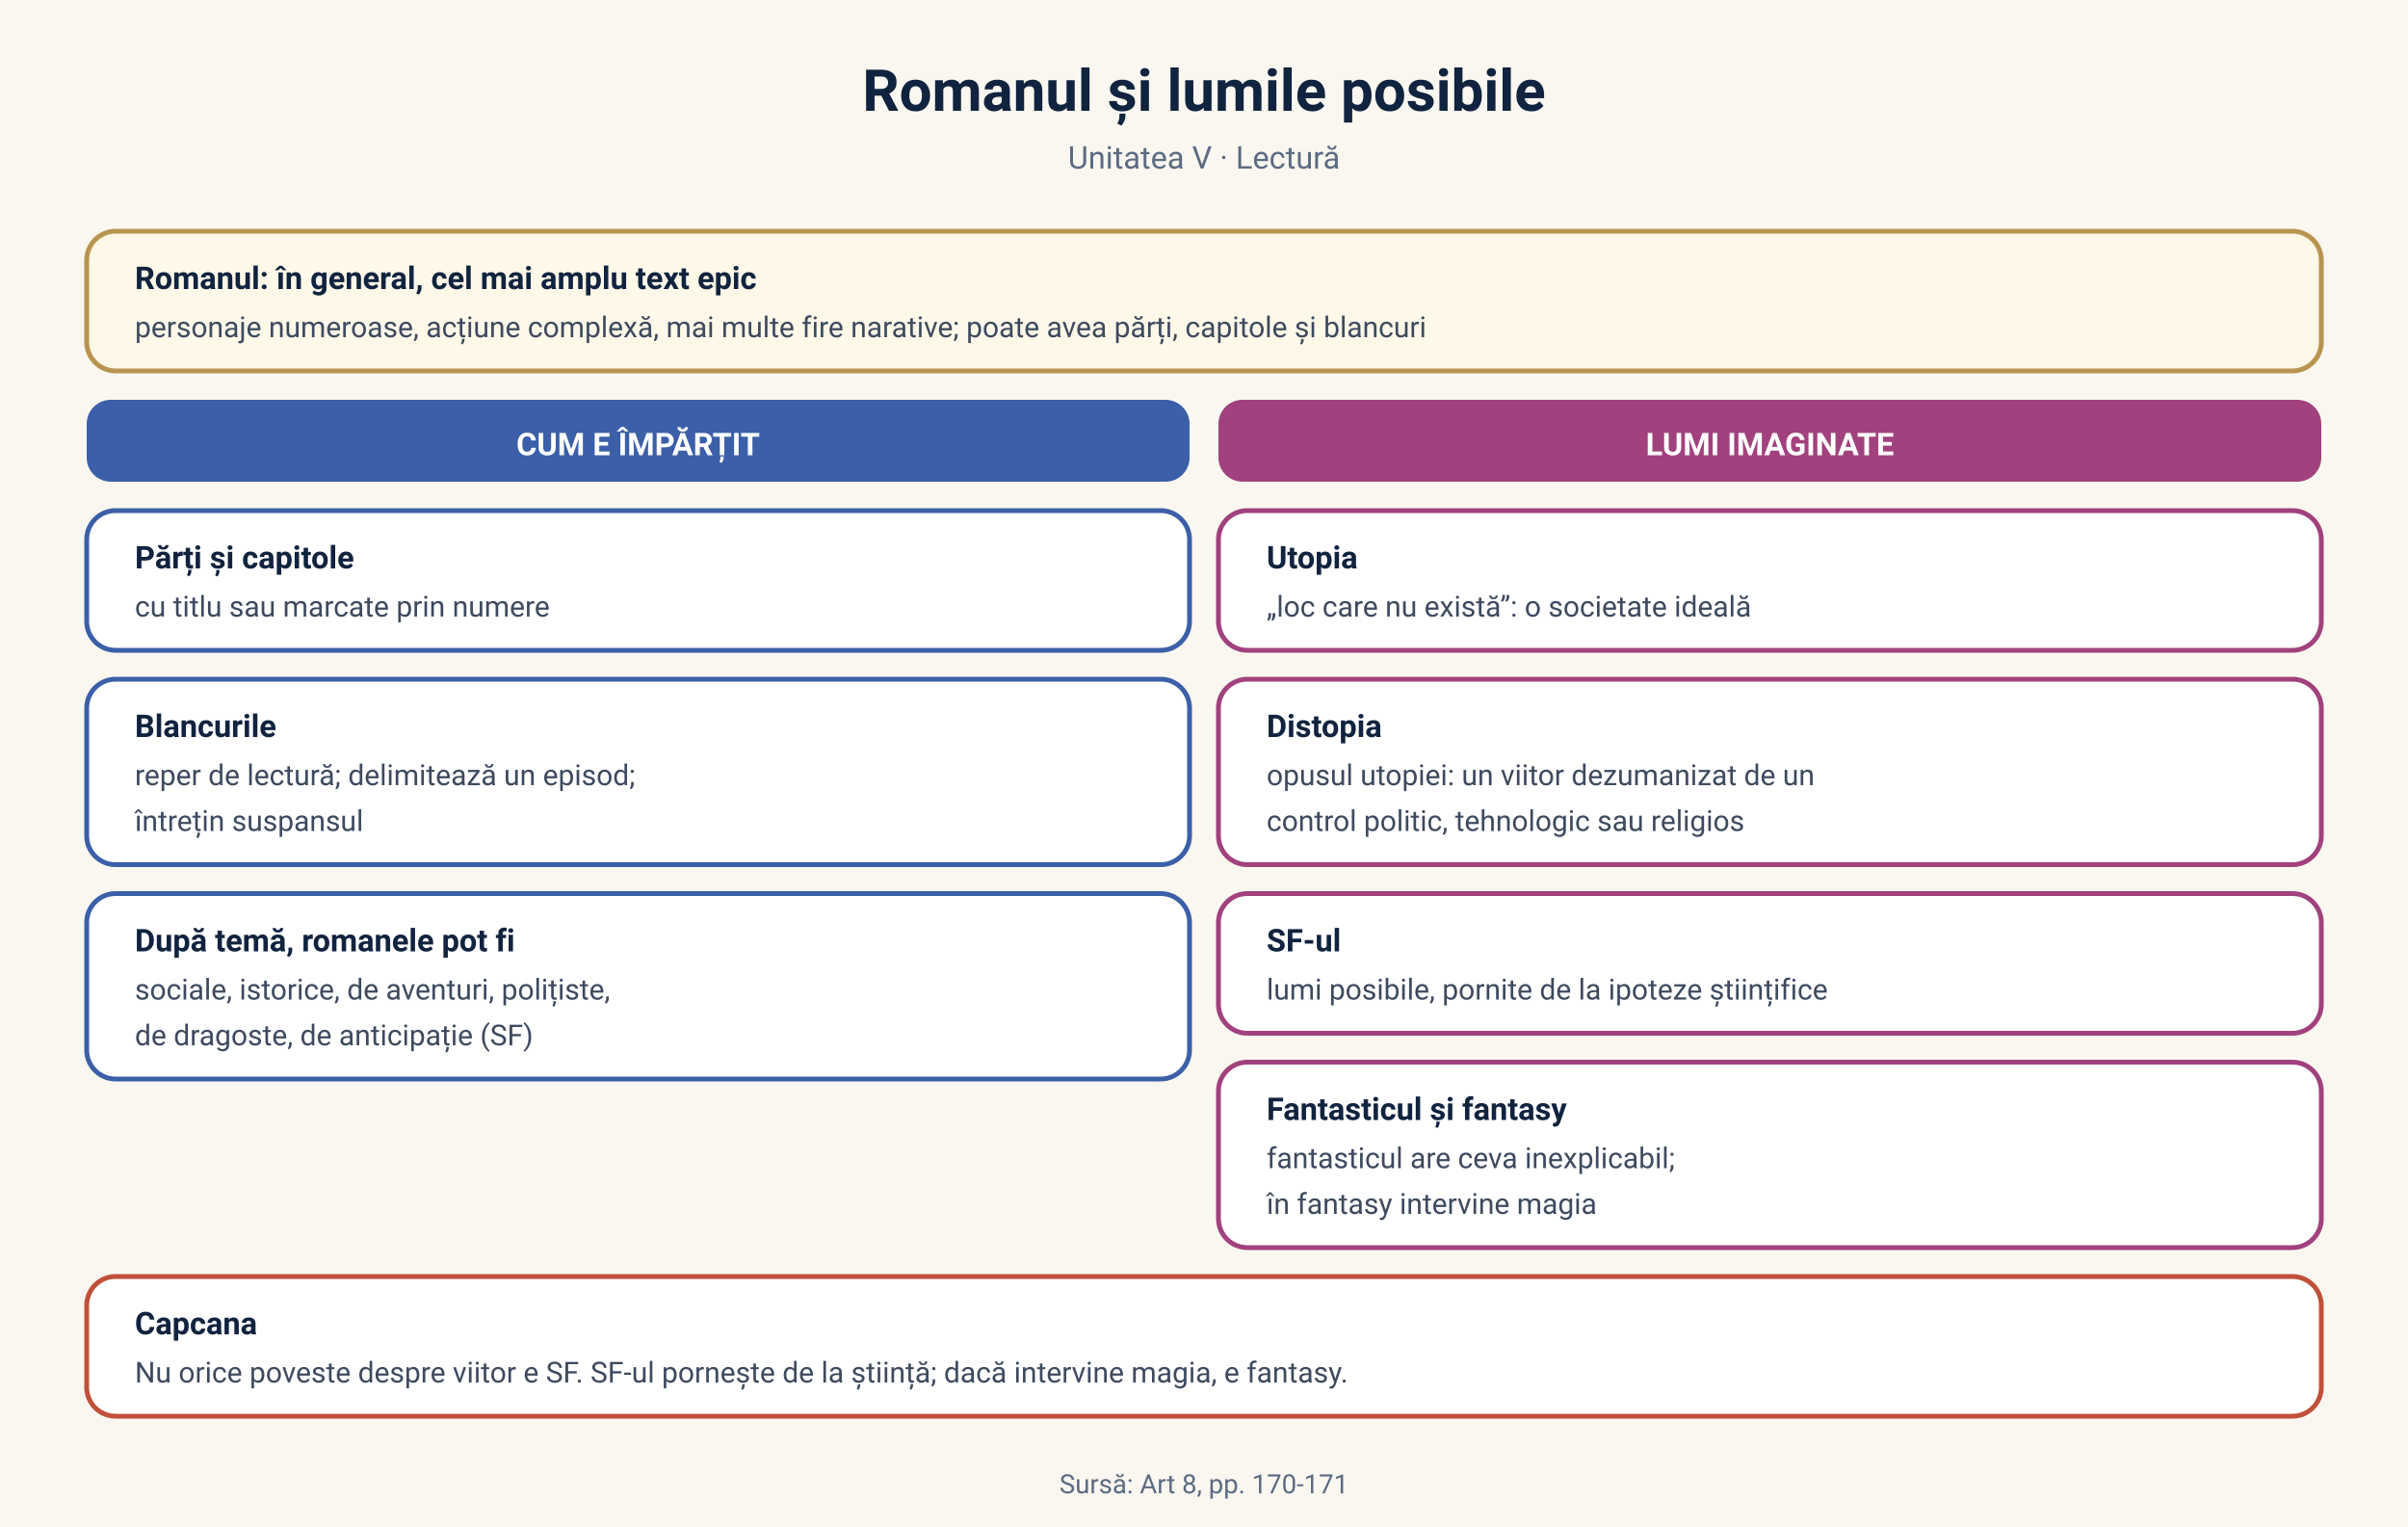
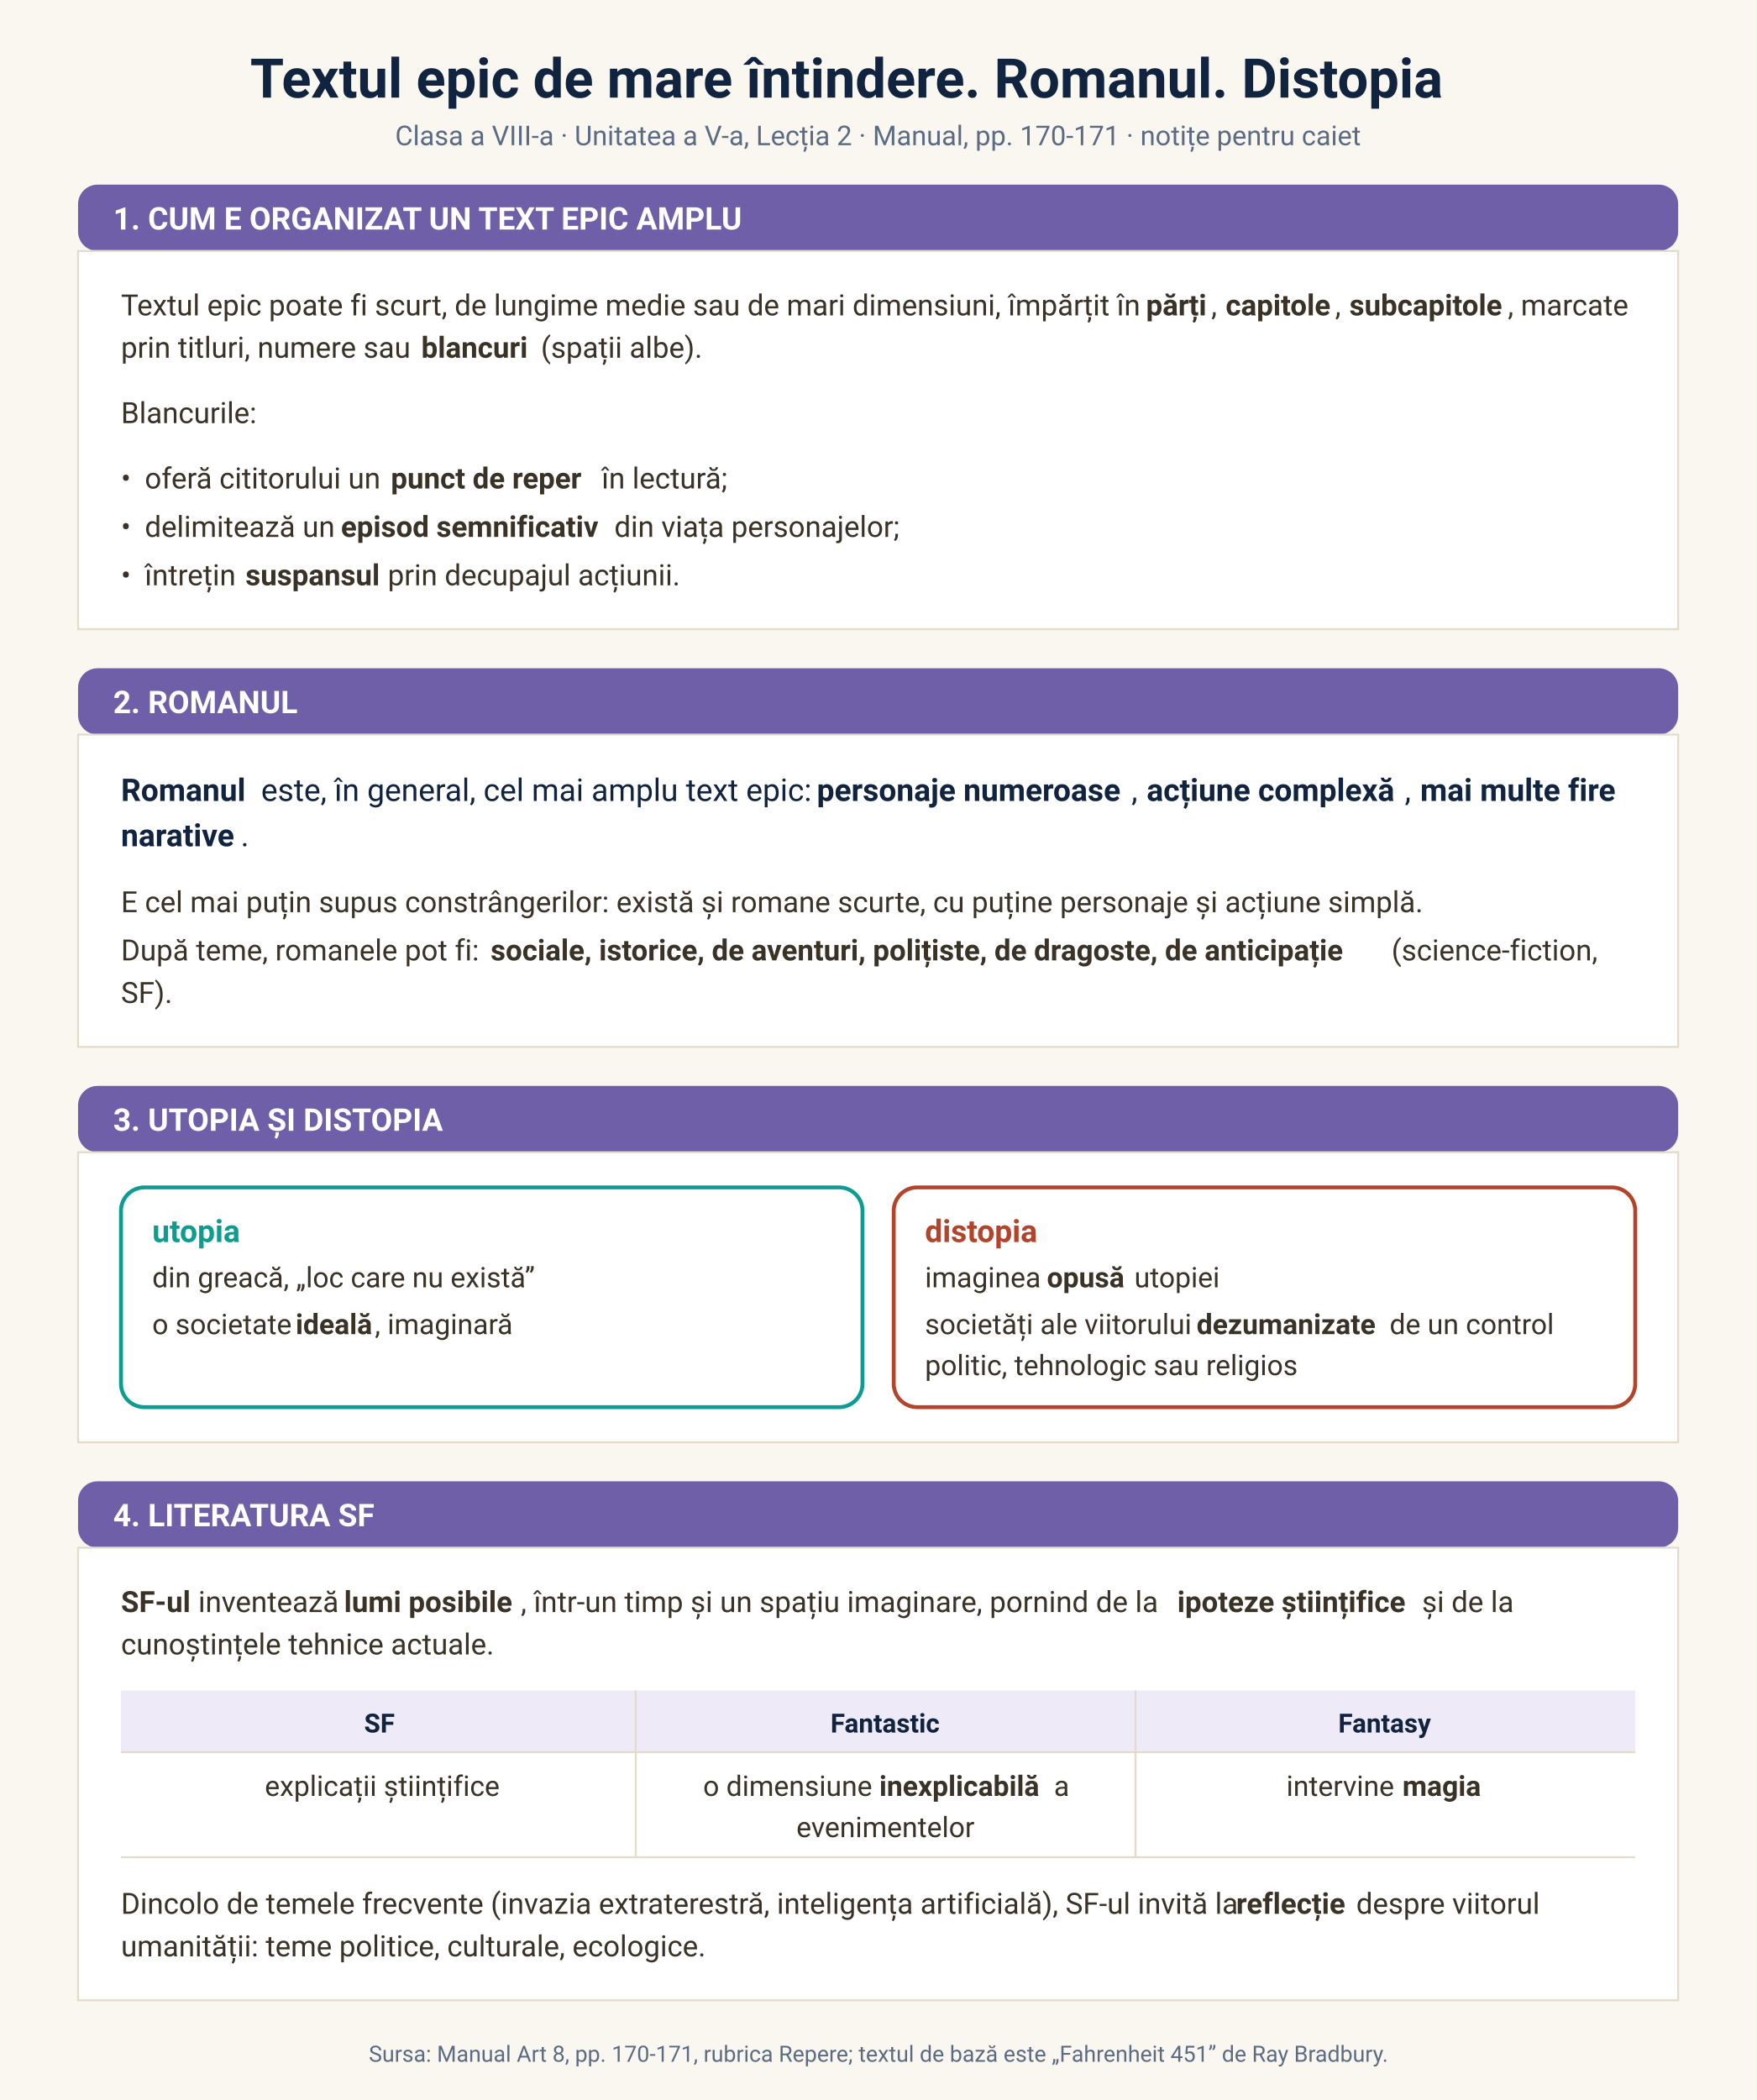
- <svg xmlns="http://www.w3.org/2000/svg" viewBox="0 0 1000 634" font-family="'Segoe UI', 'Plus Jakarta Sans', -apple-system, Roboto, sans-serif">
-   <rect width="1000" height="634" fill="#faf7f0" />
-   <text x="500" y="46" text-anchor="middle" font-size="24" font-weight="700" fill="#10233f">Romanul și lumile posibile</text>
-   <text x="500" y="70" text-anchor="middle" font-size="13" fill="#5b6b83">Unitatea V · Lectură</text>
-   <rect x="36" y="96" width="928" height="58" rx="12" fill="#fef8e9" stroke="#b8944f" stroke-width="2" />
-   <text x="56" y="120" font-size="13" font-weight="700" fill="#10233f">Romanul: în general, cel mai amplu text epic</text>
-   <text x="56" y="140" font-size="12" fill="#3d4a5f">personaje numeroase, acțiune complexă, mai multe fire narative; poate avea părți, capitole și blancuri</text>
-   <rect x="36" y="166" width="458" height="34" rx="10" fill="#3b5fa8" />
-   <text x="265" y="189" text-anchor="middle" font-size="13" font-weight="700" fill="#ffffff">CUM E ÎMPĂRȚIT</text>
-   <rect x="36" y="212" width="458" height="58" rx="12" fill="#ffffff" stroke="#3b5fa8" stroke-width="2" />
-   <text x="56" y="236" font-size="13" font-weight="700" fill="#10233f">Părți și capitole</text>
-   <text x="56" y="256" font-size="12" fill="#3d4a5f">cu titlu sau marcate prin numere</text>
-   <rect x="36" y="282" width="458" height="77" rx="12" fill="#ffffff" stroke="#3b5fa8" stroke-width="2" />
-   <text x="56" y="306" font-size="13" font-weight="700" fill="#10233f">Blancurile</text>
-   <text x="56" y="326" font-size="12" fill="#3d4a5f">reper de lectură; delimitează un episod;</text>
-   <text x="56" y="345" font-size="12" fill="#3d4a5f">întrețin suspansul</text>
-   <rect x="36" y="371" width="458" height="77" rx="12" fill="#ffffff" stroke="#3b5fa8" stroke-width="2" />
-   <text x="56" y="395" font-size="13" font-weight="700" fill="#10233f">După temă, romanele pot fi</text>
-   <text x="56" y="415" font-size="12" fill="#3d4a5f">sociale, istorice, de aventuri, polițiste,</text>
-   <text x="56" y="434" font-size="12" fill="#3d4a5f">de dragoste, de anticipație (SF)</text>
-   <rect x="506" y="166" width="458" height="34" rx="10" fill="#a1417e" />
-   <text x="735" y="189" text-anchor="middle" font-size="13" font-weight="700" fill="#ffffff">LUMI IMAGINATE</text>
-   <rect x="506" y="212" width="458" height="58" rx="12" fill="#ffffff" stroke="#a1417e" stroke-width="2" />
-   <text x="526" y="236" font-size="13" font-weight="700" fill="#10233f">Utopia</text>
-   <text x="526" y="256" font-size="12" fill="#3d4a5f">„loc care nu există”: o societate ideală</text>
-   <rect x="506" y="282" width="458" height="77" rx="12" fill="#ffffff" stroke="#a1417e" stroke-width="2" />
-   <text x="526" y="306" font-size="13" font-weight="700" fill="#10233f">Distopia</text>
-   <text x="526" y="326" font-size="12" fill="#3d4a5f">opusul utopiei: un viitor dezumanizat de un</text>
-   <text x="526" y="345" font-size="12" fill="#3d4a5f">control politic, tehnologic sau religios</text>
-   <rect x="506" y="371" width="458" height="58" rx="12" fill="#ffffff" stroke="#a1417e" stroke-width="2" />
-   <text x="526" y="395" font-size="13" font-weight="700" fill="#10233f">SF-ul</text>
-   <text x="526" y="415" font-size="12" fill="#3d4a5f">lumi posibile, pornite de la ipoteze științifice</text>
-   <rect x="506" y="441" width="458" height="77" rx="12" fill="#ffffff" stroke="#a1417e" stroke-width="2" />
-   <text x="526" y="465" font-size="13" font-weight="700" fill="#10233f">Fantasticul și fantasy</text>
-   <text x="526" y="485" font-size="12" fill="#3d4a5f">fantasticul are ceva inexplicabil;</text>
-   <text x="526" y="504" font-size="12" fill="#3d4a5f">în fantasy intervine magia</text>
-   <rect x="36" y="530" width="928" height="58" rx="12" fill="#ffffff" stroke="#c1503a" stroke-width="2" />
-   <text x="56" y="554" font-size="13" font-weight="700" fill="#10233f">Capcana</text>
-   <text x="56" y="574" font-size="12" fill="#3d4a5f">Nu orice poveste despre viitor e SF. SF-ul pornește de la știință; dacă intervine magia, e fantasy.</text>
-   <text x="500" y="620" text-anchor="middle" font-size="11" fill="#5b6b83">Sursă: Art 8, pp. 170-171</text>
+ <svg xmlns="http://www.w3.org/2000/svg" viewBox="0 0 900 1076" font-family="'Segoe UI', 'Plus Jakarta Sans', -apple-system, Roboto, sans-serif">
+   <rect width="900" height="1076" fill="#faf7f0" />
+   <text x="128.2" y="50.0" font-size="28" fill="#10233f" font-weight="700" textLength="645.4" lengthAdjust="spacing">Textul epic de mare întindere. Romanul. Distopia</text>
+   <text x="202.5" y="74.4" font-size="14" fill="#5b6b83" textLength="495.0" lengthAdjust="spacing">Clasa a VIII-a · Unitatea a V-a, Lecția 2 · Manual, pp. 170-171 · notițe pentru caiet</text>
+   <rect x="40" y="94.6" width="820" height="34" rx="10" fill="#6f5ea8" />
+   <text x="58" y="117.6" font-size="16" font-weight="700" fill="#ffffff">1. CUM E ORGANIZAT UN TEXT EPIC AMPLU</text>
+   <rect x="40" y="128.6" width="820" height="193.8" fill="#ffffff" stroke="#e3dccb" />
+   <text x="62.0" y="161.6" font-size="15" fill="#3a3226" textLength="521.2" lengthAdjust="spacing">Textul epic poate fi scurt, de lungime medie sau de mari dimensiuni, împărțit în</text>
+   <text x="587.3" y="161.6" font-size="15" fill="#3a3226" font-weight="700" textLength="33.4" lengthAdjust="spacing">părți</text>
+   <text x="620.7" y="161.6" font-size="15" fill="#3a3226" textLength="3.3" lengthAdjust="spacing">,</text>
+   <text x="628.1" y="161.6" font-size="15" fill="#3a3226" font-weight="700" textLength="56.1" lengthAdjust="spacing">capitole</text>
+   <text x="684.2" y="161.6" font-size="15" fill="#3a3226" textLength="3.3" lengthAdjust="spacing">,</text>
+   <text x="691.5" y="161.6" font-size="15" fill="#3a3226" font-weight="700" textLength="81.2" lengthAdjust="spacing">subcapitole</text>
+   <text x="772.7" y="161.6" font-size="15" fill="#3a3226" textLength="60.6" lengthAdjust="spacing">, marcate</text>
+   <text x="62.0" y="183.3" font-size="15" fill="#3a3226" textLength="149.8" lengthAdjust="spacing">prin titluri, numere sau</text>
+   <text x="215.9" y="183.3" font-size="15" fill="#3a3226" font-weight="700" textLength="57.3" lengthAdjust="spacing">blancuri</text>
+   <text x="277.2" y="183.3" font-size="15" fill="#3a3226" textLength="79.3" lengthAdjust="spacing">(spații albe).</text>
+   <text x="62.0" y="216.8" font-size="15" fill="#3a3226" textLength="67.3" lengthAdjust="spacing">Blancurile:</text>
+   <text x="62.0" y="250.3" font-size="15" fill="#3a3226">•</text>
+   <text x="74.2" y="250.3" font-size="15" fill="#3a3226" textLength="122.1" lengthAdjust="spacing">oferă cititorului un</text>
+   <text x="200.3" y="250.3" font-size="15" fill="#3a3226" font-weight="700" textLength="104.0" lengthAdjust="spacing">punct de reper</text>
+   <text x="308.3" y="250.3" font-size="15" fill="#3a3226" textLength="64.3" lengthAdjust="spacing">în lectură;</text>
+   <text x="62.0" y="275.1" font-size="15" fill="#3a3226">•</text>
+   <text x="74.2" y="275.1" font-size="15" fill="#3a3226" textLength="96.4" lengthAdjust="spacing">delimitează un</text>
+   <text x="174.7" y="275.1" font-size="15" fill="#3a3226" font-weight="700" textLength="136.1" lengthAdjust="spacing">episod semnificativ</text>
+   <text x="314.8" y="275.1" font-size="15" fill="#3a3226" textLength="146.0" lengthAdjust="spacing">din viața personajelor;</text>
+   <text x="62.0" y="299.9" font-size="15" fill="#3a3226">•</text>
+   <text x="74.2" y="299.9" font-size="15" fill="#3a3226" textLength="47.5" lengthAdjust="spacing">întrețin</text>
+   <text x="125.8" y="299.9" font-size="15" fill="#3a3226" font-weight="700" textLength="68.8" lengthAdjust="spacing">suspansul</text>
+   <text x="198.7" y="299.9" font-size="15" fill="#3a3226" textLength="149.5" lengthAdjust="spacing">prin decupajul acțiunii.</text>
+   <rect x="40" y="342.4" width="820" height="34" rx="10" fill="#6f5ea8" />
+   <text x="58" y="365.4" font-size="16" font-weight="700" fill="#ffffff">2. ROMANUL</text>
+   <rect x="40" y="376.4" width="820" height="160.0" fill="#ffffff" stroke="#e3dccb" />
+   <text x="62.0" y="410.4" font-size="16" fill="#10233f" font-weight="700" textLength="67.5" lengthAdjust="spacing">Romanul</text>
+   <text x="133.8" y="410.4" font-size="16" fill="#10233f" textLength="280.5" lengthAdjust="spacing">este, în general, cel mai amplu text epic:</text>
+   <text x="418.6" y="410.4" font-size="16" fill="#10233f" font-weight="700" textLength="161.1" lengthAdjust="spacing">personaje numeroase</text>
+   <text x="579.8" y="410.4" font-size="16" fill="#10233f" textLength="3.5" lengthAdjust="spacing">,</text>
+   <text x="587.6" y="410.4" font-size="16" fill="#10233f" font-weight="700" textLength="132.3" lengthAdjust="spacing">acțiune complexă</text>
+   <text x="719.9" y="410.4" font-size="16" fill="#10233f" textLength="3.5" lengthAdjust="spacing">,</text>
+   <text x="727.8" y="410.4" font-size="16" fill="#10233f" font-weight="700" textLength="106.2" lengthAdjust="spacing">mai multe fire</text>
+   <text x="62.0" y="433.6" font-size="16" fill="#10233f" font-weight="700" textLength="61.4" lengthAdjust="spacing">narative</text>
+   <text x="123.4" y="433.6" font-size="16" fill="#10233f" textLength="3.5" lengthAdjust="spacing">.</text>
+   <text x="62.0" y="467.4" font-size="15" fill="#3a3226" textLength="656.0" lengthAdjust="spacing">E cel mai puțin supus constrângerilor: există și romane scurte, cu puține personaje și acțiune simplă.</text>
+   <text x="62.0" y="492.1" font-size="15" fill="#3a3226" textLength="185.4" lengthAdjust="spacing">După teme, romanele pot fi:</text>
+   <text x="251.4" y="492.1" font-size="15" fill="#3a3226" font-weight="700" textLength="457.6" lengthAdjust="spacing">sociale, istorice, de aventuri, polițiste, de dragoste, de anticipație</text>
+   <text x="713.1" y="492.1" font-size="15" fill="#3a3226" textLength="102.9" lengthAdjust="spacing">(science-fiction,</text>
+   <text x="62.0" y="513.9" font-size="15" fill="#3a3226" textLength="23.1" lengthAdjust="spacing">SF).</text>
+   <rect x="40" y="556.4" width="820" height="34" rx="10" fill="#6f5ea8" />
+   <text x="58" y="579.4" font-size="16" font-weight="700" fill="#ffffff">3. UTOPIA ȘI DISTOPIA</text>
+   <rect x="40" y="590.4" width="820" height="148.6" fill="#ffffff" stroke="#e3dccb" />
+   <rect x="62.0" y="608.4" width="380.0" height="112.6" rx="12" fill="#ffffff" stroke="#0d9c92" stroke-width="2" />
+   <text x="78.0" y="636.4" font-size="16" fill="#0d9c92" font-weight="700" textLength="48.8" lengthAdjust="spacing">utopia</text>
+   <text x="78.0" y="659.6" font-size="14.5" fill="#3a3226" textLength="194.7" lengthAdjust="spacing">din greacă, „loc care nu există”</text>
+   <text x="78.0" y="683.6" font-size="14.5" fill="#3a3226" textLength="69.6" lengthAdjust="spacing">o societate</text>
+   <text x="151.5" y="683.6" font-size="14.5" fill="#3a3226" font-weight="700" textLength="40.6" lengthAdjust="spacing">ideală</text>
+   <text x="192.1" y="683.6" font-size="14.5" fill="#3a3226" textLength="70.6" lengthAdjust="spacing">, imaginară</text>
+   <rect x="458.0" y="608.4" width="380.0" height="112.6" rx="12" fill="#ffffff" stroke="#b4432c" stroke-width="2" />
+   <text x="474.0" y="636.4" font-size="16" fill="#b4432c" font-weight="700" textLength="60.5" lengthAdjust="spacing">distopia</text>
+   <text x="474.0" y="659.6" font-size="14.5" fill="#3a3226" textLength="58.6" lengthAdjust="spacing">imaginea</text>
+   <text x="536.5" y="659.6" font-size="14.5" fill="#3a3226" font-weight="700" textLength="40.9" lengthAdjust="spacing">opusă</text>
+   <text x="581.3" y="659.6" font-size="14.5" fill="#3a3226" textLength="44.8" lengthAdjust="spacing">utopiei</text>
+   <text x="474.0" y="683.6" font-size="14.5" fill="#3a3226" textLength="135.3" lengthAdjust="spacing">societăți ale viitorului</text>
+   <text x="613.2" y="683.6" font-size="14.5" fill="#3a3226" font-weight="700" textLength="95.0" lengthAdjust="spacing">dezumanizate</text>
+   <text x="712.1" y="683.6" font-size="14.5" fill="#3a3226" textLength="86.0" lengthAdjust="spacing">de un control</text>
+   <text x="474.0" y="704.6" font-size="14.5" fill="#3a3226" textLength="190.4" lengthAdjust="spacing">politic, tehnologic sau religios</text>
+   <rect x="40" y="759.0" width="820" height="34" rx="10" fill="#6f5ea8" />
+   <text x="58" y="782.0" font-size="16" font-weight="700" fill="#ffffff">4. LITERATURA SF</text>
+   <rect x="40" y="793.0" width="820" height="231.9" fill="#ffffff" stroke="#e3dccb" />
+   <text x="62.0" y="826.0" font-size="15" fill="#3a3226" font-weight="700" textLength="35.5" lengthAdjust="spacing">SF-ul</text>
+   <text x="101.6" y="826.0" font-size="15" fill="#3a3226" textLength="70.6" lengthAdjust="spacing">inventează</text>
+   <text x="176.3" y="826.0" font-size="15" fill="#3a3226" font-weight="700" textLength="90.6" lengthAdjust="spacing">lumi posibile</text>
+   <text x="266.9" y="826.0" font-size="15" fill="#3a3226" textLength="332.4" lengthAdjust="spacing">, într-un timp și un spațiu imaginare, pornind de la</text>
+   <text x="603.3" y="826.0" font-size="15" fill="#3a3226" font-weight="700" textLength="121.3" lengthAdjust="spacing">ipoteze științifice</text>
+   <text x="728.7" y="826.0" font-size="15" fill="#3a3226" textLength="45.9" lengthAdjust="spacing">și de la</text>
+   <text x="62.0" y="847.7" font-size="15" fill="#3a3226" textLength="187.6" lengthAdjust="spacing">cunoștințele tehnice actuale.</text>
+   <rect x="62.0" y="866.2" width="776.0" height="31.6" fill="#efeaf8" />
+   <text x="186.6" y="887.7" font-size="13.5" fill="#10233f" font-weight="700" textLength="14.6" lengthAdjust="spacing">SF</text>
+   <text x="425.6" y="887.7" font-size="13.5" fill="#10233f" font-weight="700" textLength="56.6" lengthAdjust="spacing">Fantastic</text>
+   <text x="685.8" y="887.7" font-size="13.5" fill="#10233f" font-weight="700" textLength="48.3" lengthAdjust="spacing">Fantasy</text>
+   <line x1="62.0" y1="897.8" x2="838.0" y2="897.8" stroke="#e3dccb" />
+   <text x="135.7" y="920.2" font-size="14.5" fill="#3a3226" textLength="116.4" lengthAdjust="spacing">explicații științifice</text>
+   <text x="360.3" y="920.2" font-size="14.5" fill="#3a3226" textLength="86.4" lengthAdjust="spacing">o dimensiune</text>
+   <text x="450.6" y="920.2" font-size="14.5" fill="#3a3226" font-weight="700" textLength="85.5" lengthAdjust="spacing">inexplicabilă</text>
+   <text x="540.1" y="920.2" font-size="14.5" fill="#3a3226" textLength="7.4" lengthAdjust="spacing">a</text>
+   <text x="408.1" y="941.3" font-size="14.5" fill="#3a3226" textLength="91.6" lengthAdjust="spacing">evenimentelor</text>
+   <text x="659.2" y="920.2" font-size="14.5" fill="#3a3226" textLength="55.5" lengthAdjust="spacing">intervine</text>
+   <text x="718.7" y="920.2" font-size="14.5" fill="#3a3226" font-weight="700" textLength="42.0" lengthAdjust="spacing">magia</text>
+   <line x1="62.0" y1="951.6" x2="838.0" y2="951.6" stroke="#e3dccb" />
+   <line x1="325.8" y1="866.2" x2="325.8" y2="951.6" stroke="#e3dccb" />
+   <line x1="581.9" y1="866.2" x2="581.9" y2="951.6" stroke="#e3dccb" />
+   <text x="62.0" y="980.6" font-size="15" fill="#3a3226" textLength="567.4" lengthAdjust="spacing">Dincolo de temele frecvente (invazia extraterestră, inteligența artificială), SF-ul invită la</text>
+   <text x="633.5" y="980.6" font-size="15" fill="#3a3226" font-weight="700" textLength="57.5" lengthAdjust="spacing">reflecție</text>
+   <text x="695.0" y="980.6" font-size="15" fill="#3a3226" textLength="94.6" lengthAdjust="spacing">despre viitorul</text>
+   <text x="62.0" y="1002.4" font-size="15" fill="#3a3226" textLength="297.7" lengthAdjust="spacing">umanității: teme politice, culturale, ecologice.</text>
+   <text x="189.0" y="1056.4" font-size="11.5" fill="#5b6b83" textLength="522.1" lengthAdjust="spacing">Sursa: Manual Art 8, pp. 170-171, rubrica Repere; textul de bază este „Fahrenheit 451” de Ray Bradbury.</text>
</svg>
